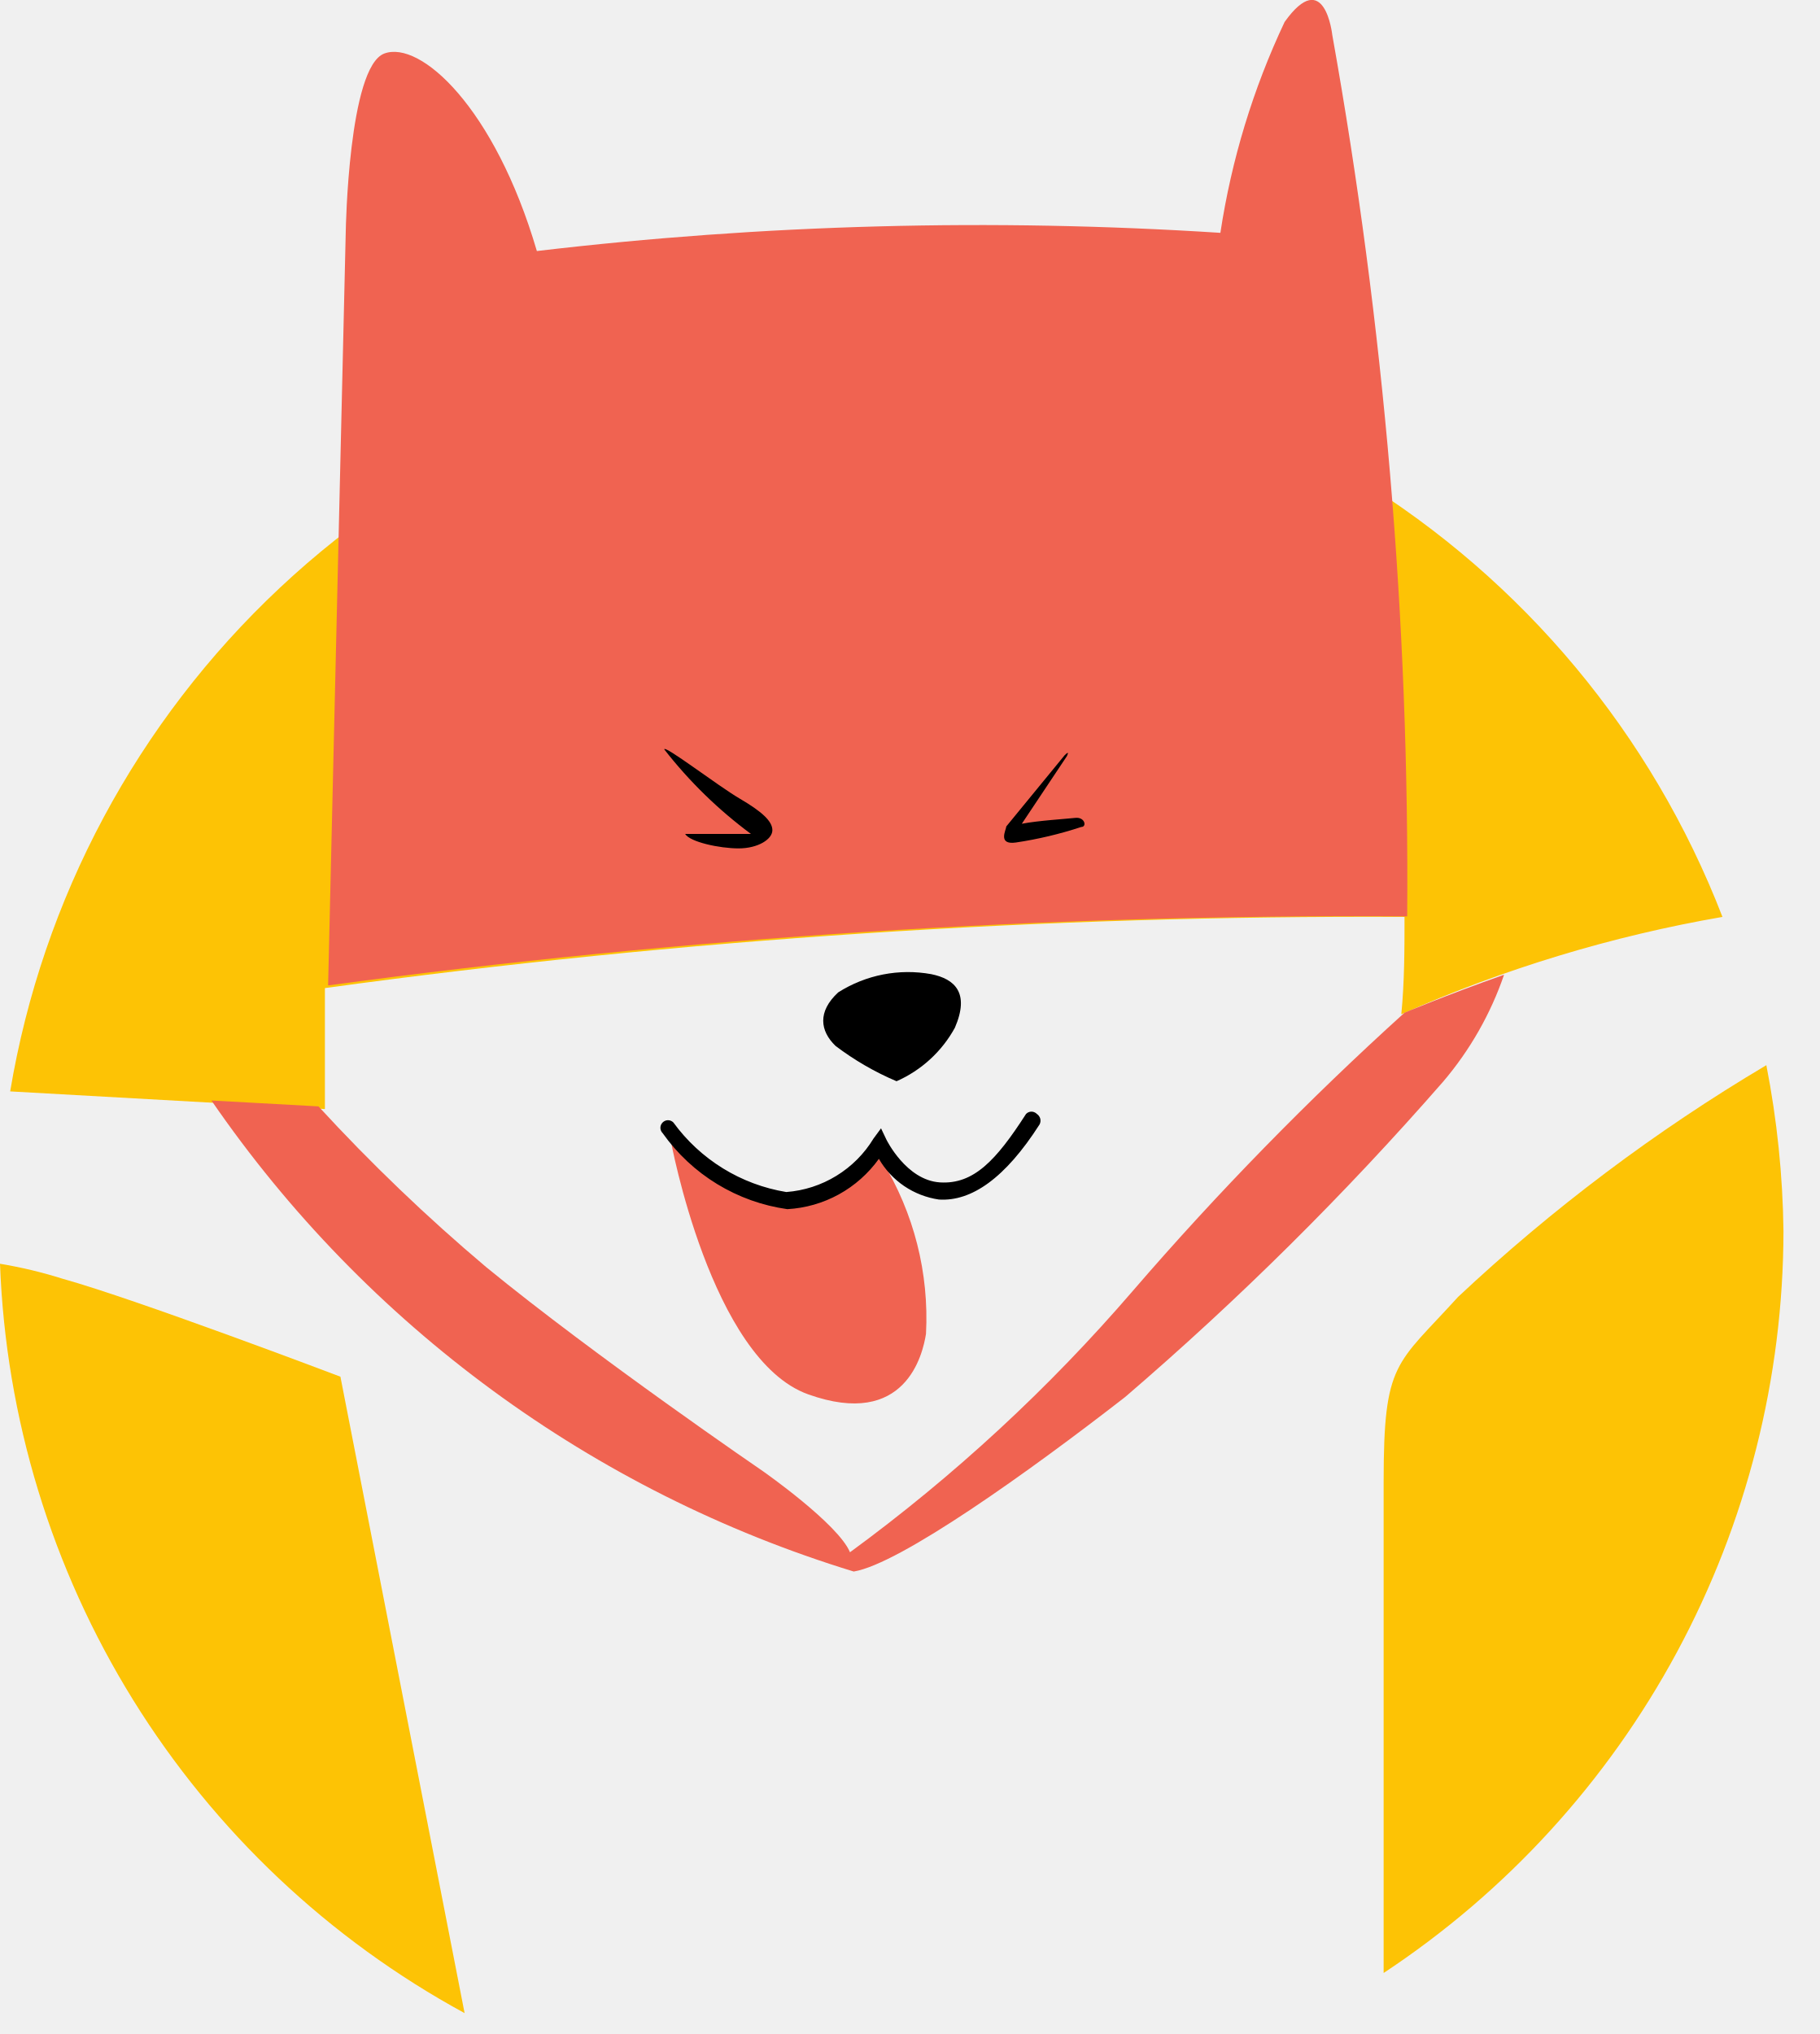
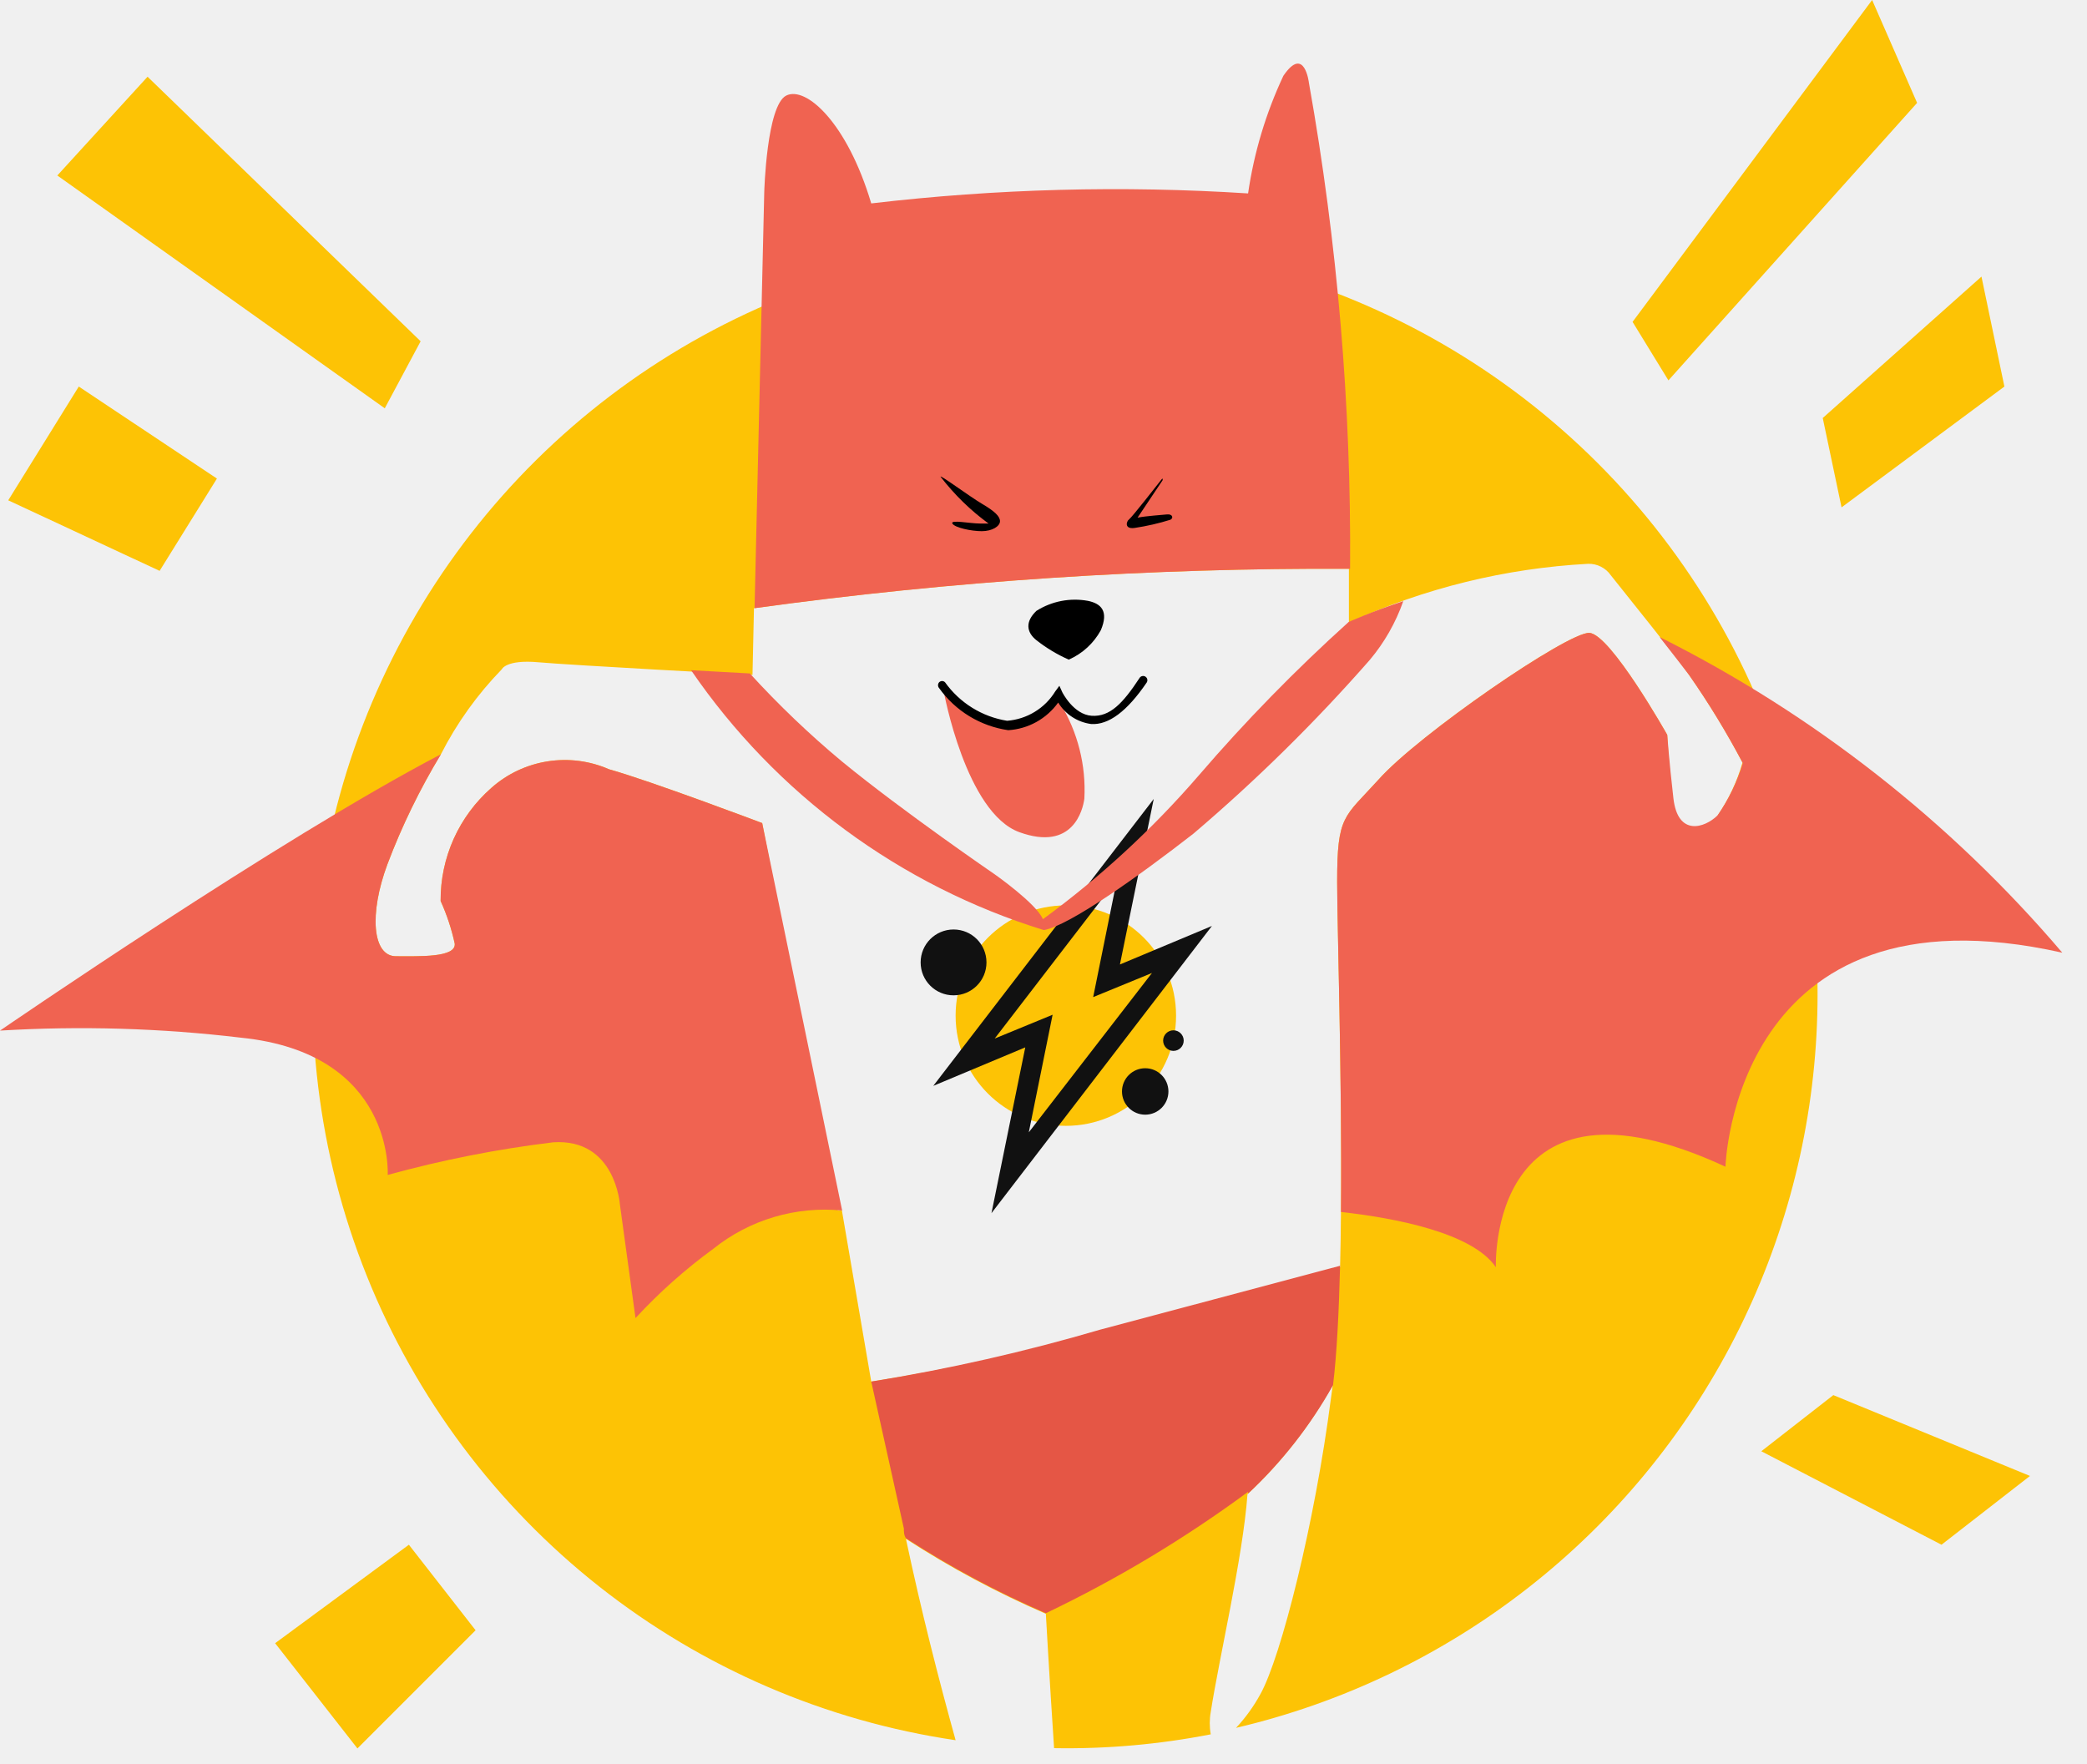
- <svg xmlns="http://www.w3.org/2000/svg" width="34" height="38" viewBox="0 0 34 38" fill="none">
-   <g clip-path="url(#clip0)">
-     <path d="M6.07 20.72V18.46C12.754 17.542 19.494 17.098 26.24 17.13C26.24 17.73 26.24 18.34 26.18 18.95C28.098 18.099 30.113 17.488 32.18 17.13C30.863 13.722 28.462 10.841 25.347 8.931C22.232 7.021 18.576 6.186 14.941 6.557C11.306 6.927 7.894 8.482 5.229 10.981C2.563 13.48 0.793 16.786 0.19 20.39L6.07 20.72Z" fill="#FDC305" />
-     <path d="M27.24 24.23C26.08 25.51 25.85 25.43 25.85 27.68C25.85 28.59 25.85 32.58 25.85 36.86C28.142 35.346 30.024 33.288 31.328 30.869C32.632 28.451 33.316 25.747 33.32 23C33.307 21.959 33.2 20.922 33 19.9C30.928 21.13 28.997 22.581 27.24 24.23Z" fill="#FDC305" />
-     <path d="M6.36 25.72C6.36 25.72 2.57 24.28 1.17 23.89C0.787 23.769 0.396 23.676 0 23.61C0.108 26.496 0.966 29.304 2.487 31.759C4.009 34.213 6.143 36.23 8.68 37.61L6.36 25.72Z" fill="#FDC305" />
-     <path d="M26.29 17.12C26.331 11.599 25.862 6.085 24.89 0.65C24.89 0.65 24.75 -0.64 24 0.41C23.411 1.658 23.007 2.985 22.8 4.35C18.542 4.076 14.268 4.19 10.03 4.69C9.24 2 7.85 0.75 7.18 1C6.51 1.25 6.46 4.31 6.46 4.31L6.13 18.41C12.811 17.506 19.548 17.075 26.29 17.12Z" fill="#F06351" />
-     <path d="M12.41 14C12.41 13.91 13.41 14.68 13.82 14.92C14.23 15.16 14.43 15.34 14.43 15.51C14.43 15.68 14.16 15.85 13.8 15.85C13.44 15.85 12.89 15.73 12.8 15.58H13.74H14.03C13.421 15.129 12.876 14.598 12.41 14Z" fill="black" />
-     <path d="M19.89 14.11L18.8 15.44C18.8 15.5 18.63 15.79 18.98 15.74C19.394 15.678 19.802 15.581 20.2 15.45C20.31 15.45 20.27 15.26 20.09 15.28C19.91 15.3 19.4 15.33 19.09 15.39L19.93 14.13C19.93 14.13 20 14 19.89 14.11Z" fill="black" />
-     <path d="M16.75 20.2C17.213 19.996 17.597 19.644 17.84 19.2C18.12 18.55 17.84 18.29 17.4 18.2C16.798 18.09 16.177 18.212 15.66 18.54C15.27 18.9 15.32 19.26 15.61 19.54C15.961 19.806 16.344 20.028 16.75 20.2Z" fill="black" />
-     <path d="M16.35 21.45C16.238 21.678 16.082 21.883 15.89 22.05C15.605 22.279 15.255 22.412 14.89 22.43C14.364 22.472 13.841 22.319 13.42 22C13.222 21.881 13.044 21.732 12.89 21.56C12.79 21.449 12.667 21.36 12.53 21.3C12.53 21.3 13.28 25.4 15.1 26.05C16.92 26.7 17.24 25.3 17.3 24.92C17.36 23.785 17.074 22.659 16.48 21.69C16.46 21.38 16.45 21.58 16.35 21.45Z" fill="#F06351" />
-     <path d="M14.71 22.59C14.245 22.525 13.799 22.365 13.398 22.121C12.998 21.877 12.651 21.553 12.38 21.17C12.367 21.157 12.356 21.141 12.349 21.124C12.342 21.107 12.338 21.089 12.338 21.07C12.338 21.051 12.342 21.033 12.349 21.016C12.356 20.999 12.367 20.983 12.38 20.97C12.393 20.957 12.409 20.946 12.426 20.939C12.443 20.932 12.461 20.928 12.48 20.928C12.499 20.928 12.517 20.932 12.534 20.939C12.551 20.946 12.567 20.957 12.58 20.97C13.085 21.664 13.843 22.131 14.69 22.27C15.022 22.245 15.343 22.141 15.626 21.967C15.91 21.793 16.148 21.554 16.32 21.27L16.46 21.08L16.56 21.29C16.56 21.29 16.93 22.05 17.56 22.09C18.19 22.13 18.61 21.68 19.17 20.81C19.183 20.797 19.199 20.786 19.216 20.779C19.233 20.772 19.251 20.768 19.27 20.768C19.289 20.768 19.307 20.772 19.324 20.779C19.341 20.786 19.357 20.797 19.37 20.81C19.402 20.831 19.425 20.863 19.435 20.9C19.444 20.937 19.439 20.977 19.42 21.01C18.78 22.01 18.15 22.45 17.54 22.41C17.308 22.376 17.087 22.29 16.893 22.159C16.699 22.027 16.537 21.853 16.42 21.65C16.223 21.924 15.968 22.151 15.672 22.314C15.376 22.477 15.047 22.571 14.71 22.59Z" fill="black" />
-     <path d="M26.24 18.92C24.445 20.544 22.751 22.277 21.17 24.11C19.599 25.936 17.824 27.577 15.88 29C15.66 28.47 14.26 27.49 14.26 27.49C14.26 27.49 11.13 25.35 9.08 23.67C7.974 22.737 6.929 21.735 5.95 20.67L3.95 20.56C6.84 24.765 11.07 27.868 15.95 29.36C16.81 29.22 19.22 27.5 21.02 26.1C23.139 24.282 25.124 22.313 26.96 20.21C27.462 19.621 27.849 18.942 28.1 18.21C27 18.6 26.24 18.92 26.24 18.92Z" fill="#F06351" />
-   </g>
-   <defs>
-     <clipPath id="clip0">
-       <rect width="33.32" height="37.61" fill="white" />
-     </clipPath>
-   </defs>
+ <svg xmlns="http://www.w3.org/2000/svg" width="71" height="60" viewBox="0 0 71 60" fill="none">
+   <path d="M59.88 24C58.156 19.869 55.38 16.263 51.828 13.54C48.276 10.817 44.072 9.072 39.636 8.479C35.2 7.887 30.685 8.467 26.543 10.163C22.401 11.859 18.776 14.61 16.028 18.144C13.281 21.677 11.508 25.869 10.885 30.301C10.262 34.733 10.812 39.251 12.479 43.405C14.147 47.558 16.874 51.202 20.388 53.974C23.903 56.745 28.082 58.547 32.51 59.2C31.93 57.11 31.34 54.8 30.82 52.35C32.333 53.331 33.925 54.184 35.58 54.9C35.58 54.9 35.7 57.06 35.86 59.47C37.648 59.501 39.435 59.343 41.19 59C41.145 58.749 41.145 58.491 41.19 58.24C41.48 56.37 42.28 53 42.44 50.83C43.593 49.751 44.572 48.5 45.34 47.12L45.28 47.56C44.73 51.82 43.58 56.37 42.88 57.63C42.653 58.047 42.374 58.434 42.05 58.78C45.67 57.931 49.062 56.305 51.99 54.014C54.919 51.723 57.314 48.823 59.011 45.515C60.707 42.206 61.663 38.568 61.813 34.853C61.963 31.138 61.304 27.435 59.88 24ZM58.41 27.79C57.97 28.22 57.06 28.51 56.91 27.21C56.76 25.91 56.72 25 56.72 25C56.72 25 54.79 21.57 54.07 21.53C53.35 21.49 48.24 25 46.89 26.53C45.72 27.82 45.49 27.73 45.49 30C45.49 31.71 45.71 38.17 45.59 43.11L37.44 45.28C34.878 46.015 32.273 46.59 29.64 47L28.64 41.17H28.5L25.93 28C25.93 28 22.12 26.56 20.72 26.17C20.063 25.882 19.337 25.789 18.628 25.901C17.919 26.012 17.257 26.324 16.72 26.8C16.172 27.28 15.734 27.872 15.435 28.536C15.137 29.201 14.985 29.922 14.99 30.65C15.201 31.115 15.362 31.601 15.47 32.1C15.52 32.58 14.27 32.53 13.47 32.53C12.67 32.53 12.55 31.09 13.18 29.4C13.671 28.101 14.281 26.849 15 25.66C15.541 24.598 16.239 23.624 17.07 22.77C17.07 22.77 17.21 22.43 18.32 22.53C19.43 22.63 25.6 22.96 25.6 22.96L25.65 20.69C32.356 19.764 39.12 19.316 45.89 19.35C45.89 19.96 45.89 20.57 45.89 21.18C48.454 20.01 51.215 19.331 54.03 19.18C54.181 19.176 54.33 19.21 54.464 19.278C54.599 19.346 54.714 19.446 54.8 19.57C55.14 20 57.21 22.57 57.45 22.94C58.122 23.901 58.733 24.903 59.28 25.94C59.093 26.597 58.799 27.218 58.41 27.78V27.79Z" fill="#FDC305" />
+   <path d="M56.46 21.67C56.93 22.27 57.34 22.8 57.46 22.96C58.132 23.921 58.743 24.923 59.29 25.96C59.1 26.595 58.809 27.196 58.43 27.74C57.99 28.17 57.08 28.46 56.93 27.16C56.78 25.86 56.72 25 56.72 25C56.72 25 54.79 21.57 54.07 21.53C53.35 21.49 48.24 25 46.89 26.53C45.72 27.82 45.49 27.73 45.49 30C45.49 31.5 45.66 36.65 45.62 41.23C47.43 41.43 50.09 41.93 50.89 43.11C50.89 43.11 50.6 35.93 58.7 39.69C58.7 39.69 58.98 29.9 70.16 32.41C66.359 27.948 61.7 24.296 56.46 21.67Z" fill="#F06351" />
+   <path d="M45.93 19.35C45.971 13.809 45.502 8.275 44.53 2.82C44.53 2.82 44.38 1.52 43.66 2.58C43.066 3.847 42.661 5.195 42.46 6.58C38.185 6.306 33.894 6.42 29.64 6.92C28.82 4.17 27.42 2.92 26.75 3.25C26.08 3.58 26 6.53 26 6.53L25.67 20.69C32.383 19.763 39.153 19.315 45.93 19.35Z" fill="#F06351" />
+   <path d="M45.35 47.12C45.48 46.05 45.55 44.63 45.59 43.06L37.44 45.23C34.879 45.982 32.274 46.573 29.64 47L30.75 52C30.75 52.11 30.75 52.22 30.82 52.33C32.333 53.311 33.925 54.164 35.58 54.88C37.999 53.724 40.302 52.341 42.46 50.75V50.81C43.608 49.737 44.583 48.492 45.35 47.12Z" fill="#E55645" />
+   <path d="M32 16.22C31.95 16.12 33 16.9 33.41 17.14C33.82 17.38 34.02 17.56 34.02 17.73C34.02 17.9 33.76 18.07 33.4 18.07C33.04 18.07 32.48 17.95 32.4 17.81C32.32 17.67 33 17.81 33.34 17.81H33.63C33.014 17.36 32.466 16.824 32 16.22Z" fill="black" />
+   <path d="M39.5 16.33C39.5 16.33 38.5 17.61 38.41 17.67C38.32 17.73 38.24 18.01 38.6 17.96C39.013 17.898 39.421 17.805 39.82 17.68C39.93 17.62 39.89 17.48 39.7 17.5C39.51 17.52 39.02 17.55 38.7 17.61L39.55 16.34C39.55 16.34 39.58 16.22 39.5 16.33Z" fill="black" />
+   <path d="M36.36 22.44C36.824 22.236 37.207 21.884 37.45 21.44C37.73 20.78 37.45 20.53 37.01 20.44C36.405 20.33 35.78 20.451 35.26 20.78C34.87 21.15 34.92 21.51 35.26 21.78C35.598 22.045 35.967 22.267 36.36 22.44Z" fill="black" />
+   <path d="M36 23.7C35.885 23.927 35.729 24.13 35.54 24.3C35.255 24.529 34.905 24.662 34.54 24.68C33.989 24.734 33.439 24.577 33 24.24C32.798 24.122 32.619 23.97 32.47 23.79C32.37 23.681 32.247 23.596 32.11 23.54C32.11 23.54 32.86 27.65 34.68 28.31C36.5 28.97 36.84 27.55 36.89 27.17C36.951 26.032 36.665 24.902 36.07 23.93C36.07 23.63 36.05 23.83 36 23.7Z" fill="#F06351" />
+   <path d="M34.3 24.84C33.832 24.773 33.383 24.611 32.979 24.366C32.575 24.12 32.225 23.795 31.95 23.41C31.925 23.383 31.912 23.347 31.912 23.31C31.912 23.273 31.925 23.238 31.95 23.21C31.963 23.197 31.979 23.186 31.996 23.179C32.013 23.172 32.031 23.168 32.05 23.168C32.069 23.168 32.087 23.172 32.104 23.179C32.121 23.186 32.137 23.197 32.15 23.21C32.398 23.557 32.711 23.852 33.074 24.077C33.436 24.302 33.839 24.452 34.26 24.52C34.593 24.495 34.915 24.391 35.2 24.217C35.486 24.044 35.725 23.805 35.9 23.52L36.04 23.33L36.14 23.55C36.14 23.55 36.52 24.31 37.14 24.35C37.76 24.39 38.2 23.93 38.77 23.06C38.791 23.028 38.824 23.006 38.862 22.999C38.899 22.991 38.938 22.999 38.97 23.02C39.002 23.041 39.024 23.074 39.031 23.112C39.039 23.149 39.031 23.188 39.01 23.22C38.343 24.2 37.713 24.67 37.12 24.63C36.891 24.6 36.671 24.518 36.477 24.392C36.283 24.266 36.12 24.098 36 23.9C35.804 24.173 35.55 24.399 35.256 24.562C34.962 24.725 34.635 24.82 34.3 24.84Z" fill="black" />
+   <path d="M36.26 38.3C38.331 38.3 40.01 36.621 40.01 34.55C40.01 32.479 38.331 30.8 36.26 30.8C34.189 30.8 32.51 32.479 32.51 34.55C32.51 36.621 34.189 38.3 36.26 38.3Z" fill="#FDC305" />
+   <path d="M41.23 31.5L38.1 32.81L39.25 27.18L31.75 36.94L34.88 35.63L33.73 41.27L41.23 31.5ZM33.84 35.33L38 29.92L37.19 33.92L39.19 33.1L35 38.52L35.81 34.52L33.84 35.33Z" fill="#111111" />
+   <path d="M32.44 33.86C33.059 33.86 33.56 33.359 33.56 32.74C33.56 32.121 33.059 31.62 32.44 31.62C31.821 31.62 31.32 32.121 31.32 32.74C31.32 33.359 31.821 33.86 32.44 33.86Z" fill="#111111" />
+   <path d="M38.96 37.92C39.396 37.92 39.75 37.566 39.75 37.13C39.75 36.694 39.396 36.34 38.96 36.34C38.524 36.34 38.17 36.694 38.17 37.13C38.17 37.566 38.524 37.92 38.96 37.92Z" fill="#111111" />
+   <path d="M39.92 35.75C40.113 35.75 40.27 35.593 40.27 35.4C40.27 35.207 40.113 35.05 39.92 35.05C39.727 35.05 39.57 35.207 39.57 35.4C39.57 35.593 39.727 35.75 39.92 35.75Z" fill="#111111" />
+   <path d="M45.88 21.16C44.075 22.787 42.375 24.527 40.79 26.37C39.211 28.199 37.43 29.843 35.48 31.27C35.26 30.74 33.85 29.75 33.85 29.75C33.85 29.75 30.71 27.6 28.65 25.91C27.536 24.983 26.487 23.98 25.51 22.91L23.51 22.8C26.397 27.017 30.627 30.133 35.51 31.64C36.37 31.5 38.79 29.77 40.6 28.36C42.741 26.539 44.747 24.564 46.6 22.45C47.098 21.858 47.484 21.18 47.74 20.45C46.6 20.83 45.88 21.16 45.88 21.16Z" fill="#F06351" />
+   <path d="M65.22 3.5L56.76 12.94L55.54 10.95L63.69 0L65.22 3.5Z" fill="#FDC305" />
+   <path d="M62.65 17.26L68.19 13.15L67.41 9.41L62.01 14.22L62.65 17.26Z" fill="#FDC305" />
+   <path d="M59.92 49.37L66.05 52.55L69.06 50.21L62.37 47.46L59.92 49.37Z" fill="#FDC305" />
+   <path d="M1.95 5.97L5.02 2.61L14.31 11.61L13.09 13.89L1.95 5.97Z" fill="#FDC305" />
+   <path d="M7.38 16.28L2.68 13.15L0.28 17.02L5.43 19.42L7.38 16.28Z" fill="#FDC305" />
+   <path d="M13.91 52.55L9.36 55.9L12.16 59.48L16.18 55.46L13.91 52.55Z" fill="#FDC305" />
+   <path d="M25.93 28C25.93 28 22.12 26.56 20.72 26.17C20.063 25.882 19.337 25.789 18.628 25.901C17.919 26.012 17.257 26.324 16.72 26.8C16.172 27.28 15.734 27.872 15.435 28.536C15.137 29.201 14.985 29.922 14.99 30.65C15.201 31.115 15.362 31.601 15.47 32.1C15.52 32.58 14.27 32.53 13.47 32.53C12.67 32.53 12.55 31.09 13.18 29.4C13.671 28.101 14.281 26.849 15 25.66C9.55 28.5 0 35.06 0 35.06C2.732 34.895 5.473 34.976 8.19 35.3C13.44 35.83 13.19 39.97 13.19 39.97C15.037 39.461 16.918 39.09 18.82 38.86C20.94 38.72 21.09 40.98 21.09 40.98L21.62 44.84C22.425 43.969 23.312 43.179 24.27 42.48C25.505 41.492 27.076 41.025 28.65 41.18L25.93 28Z" fill="#F06351" />
</svg>
